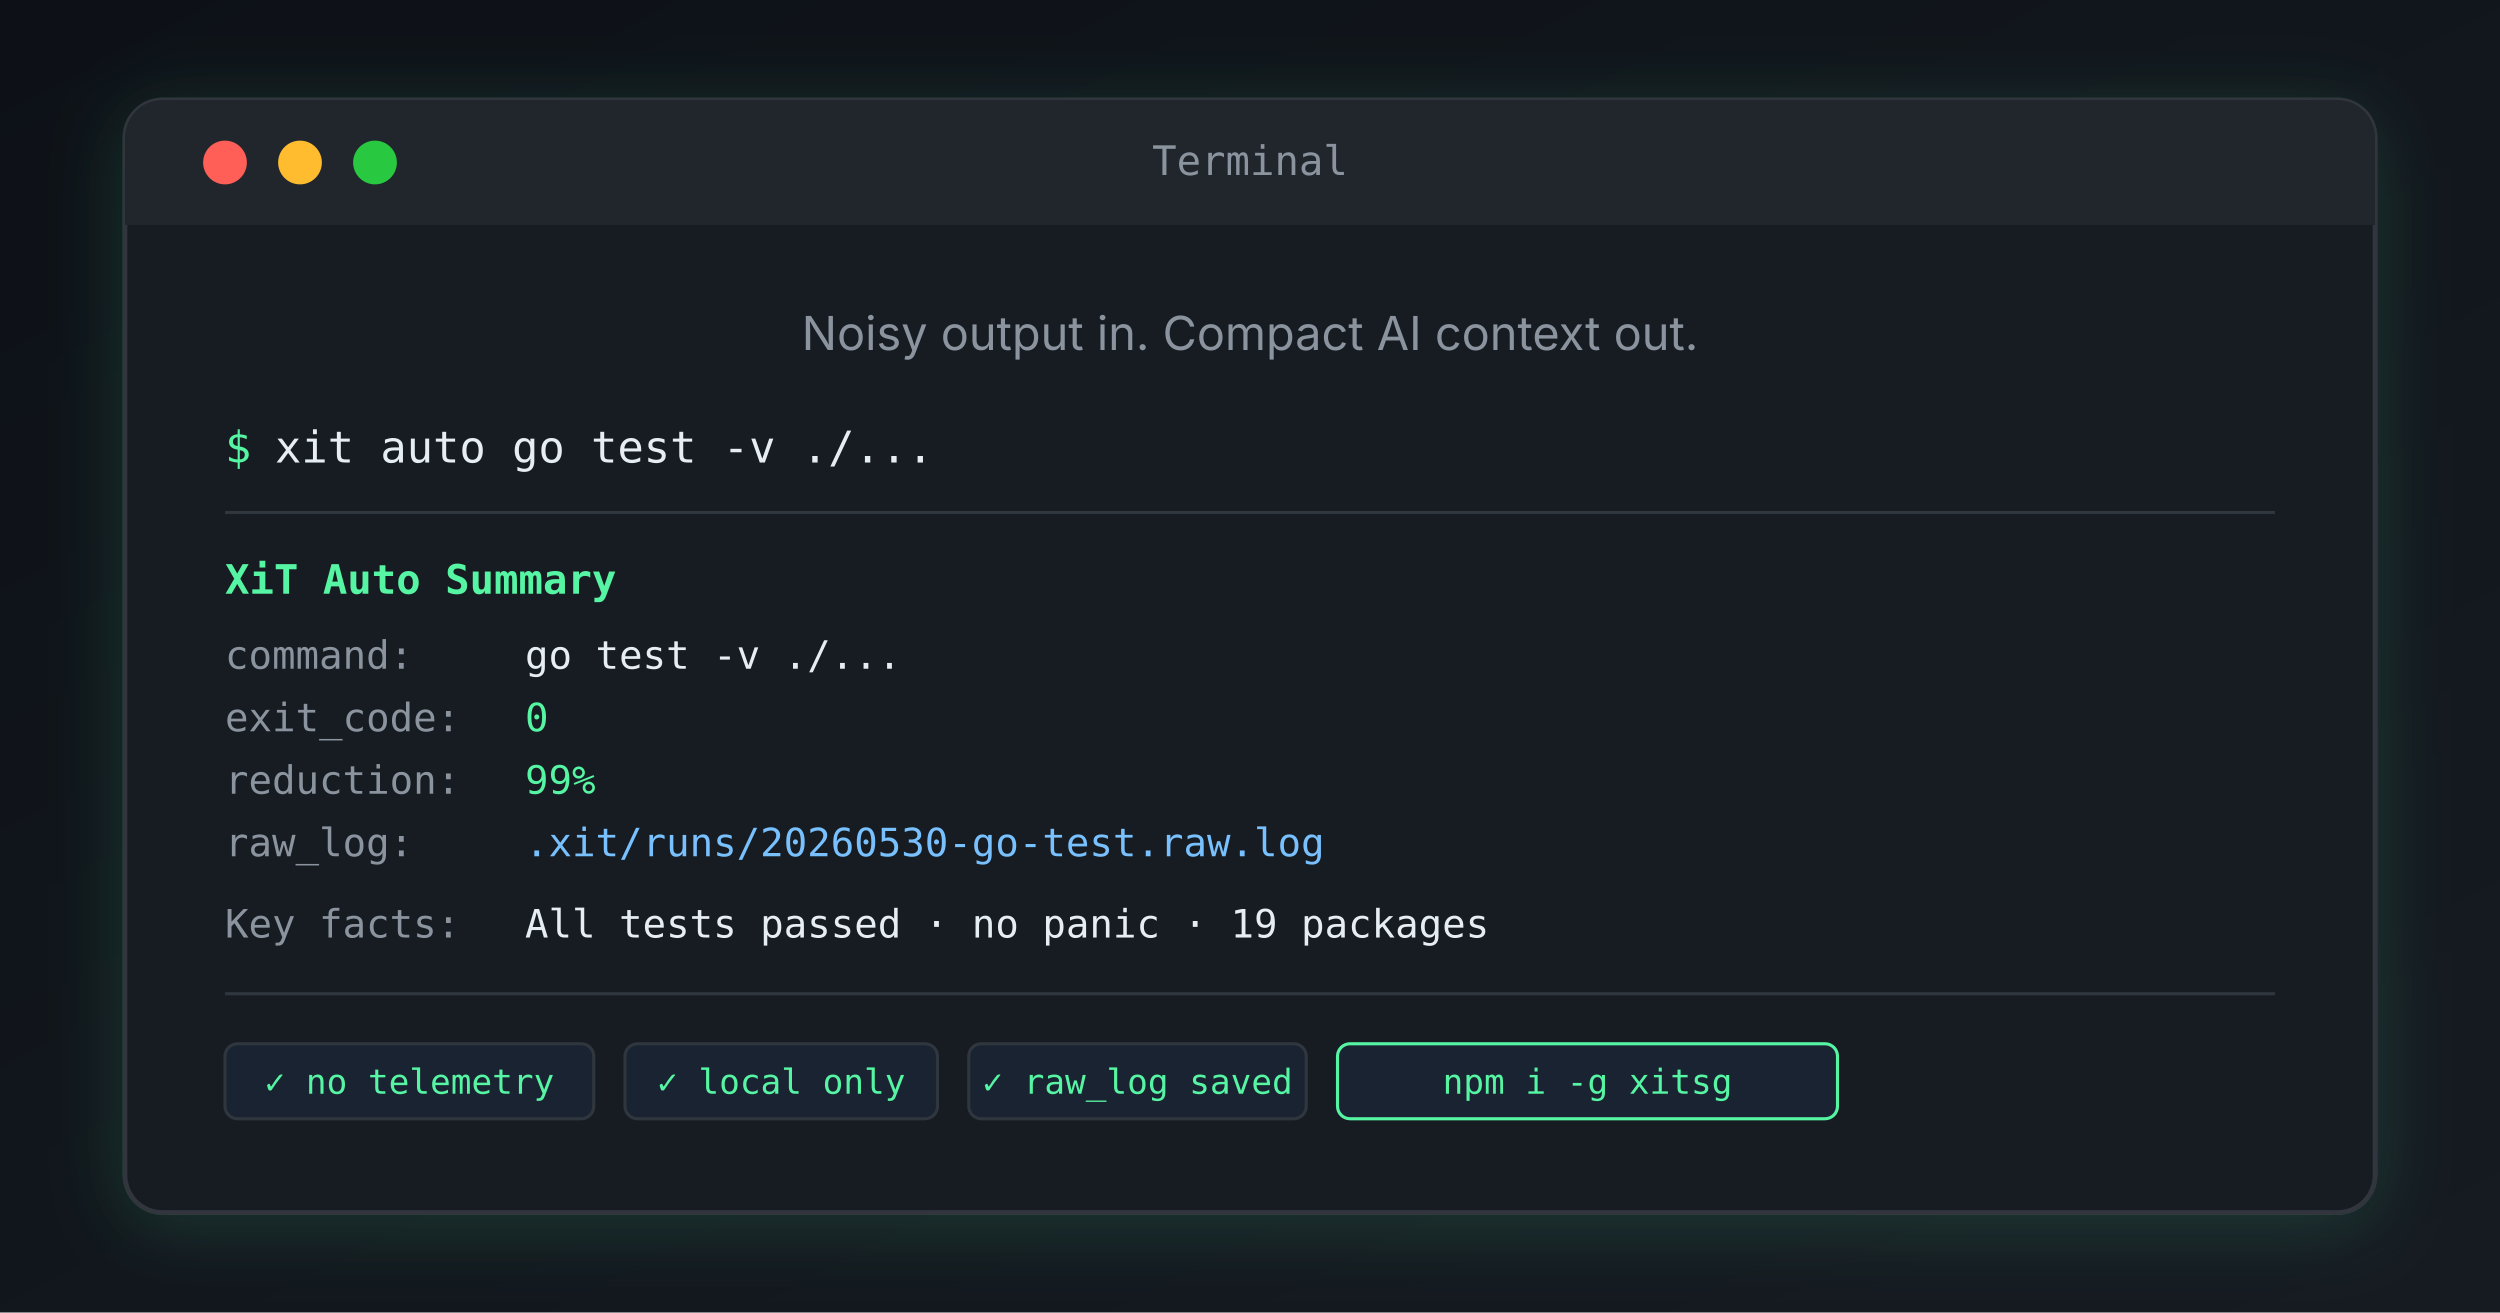
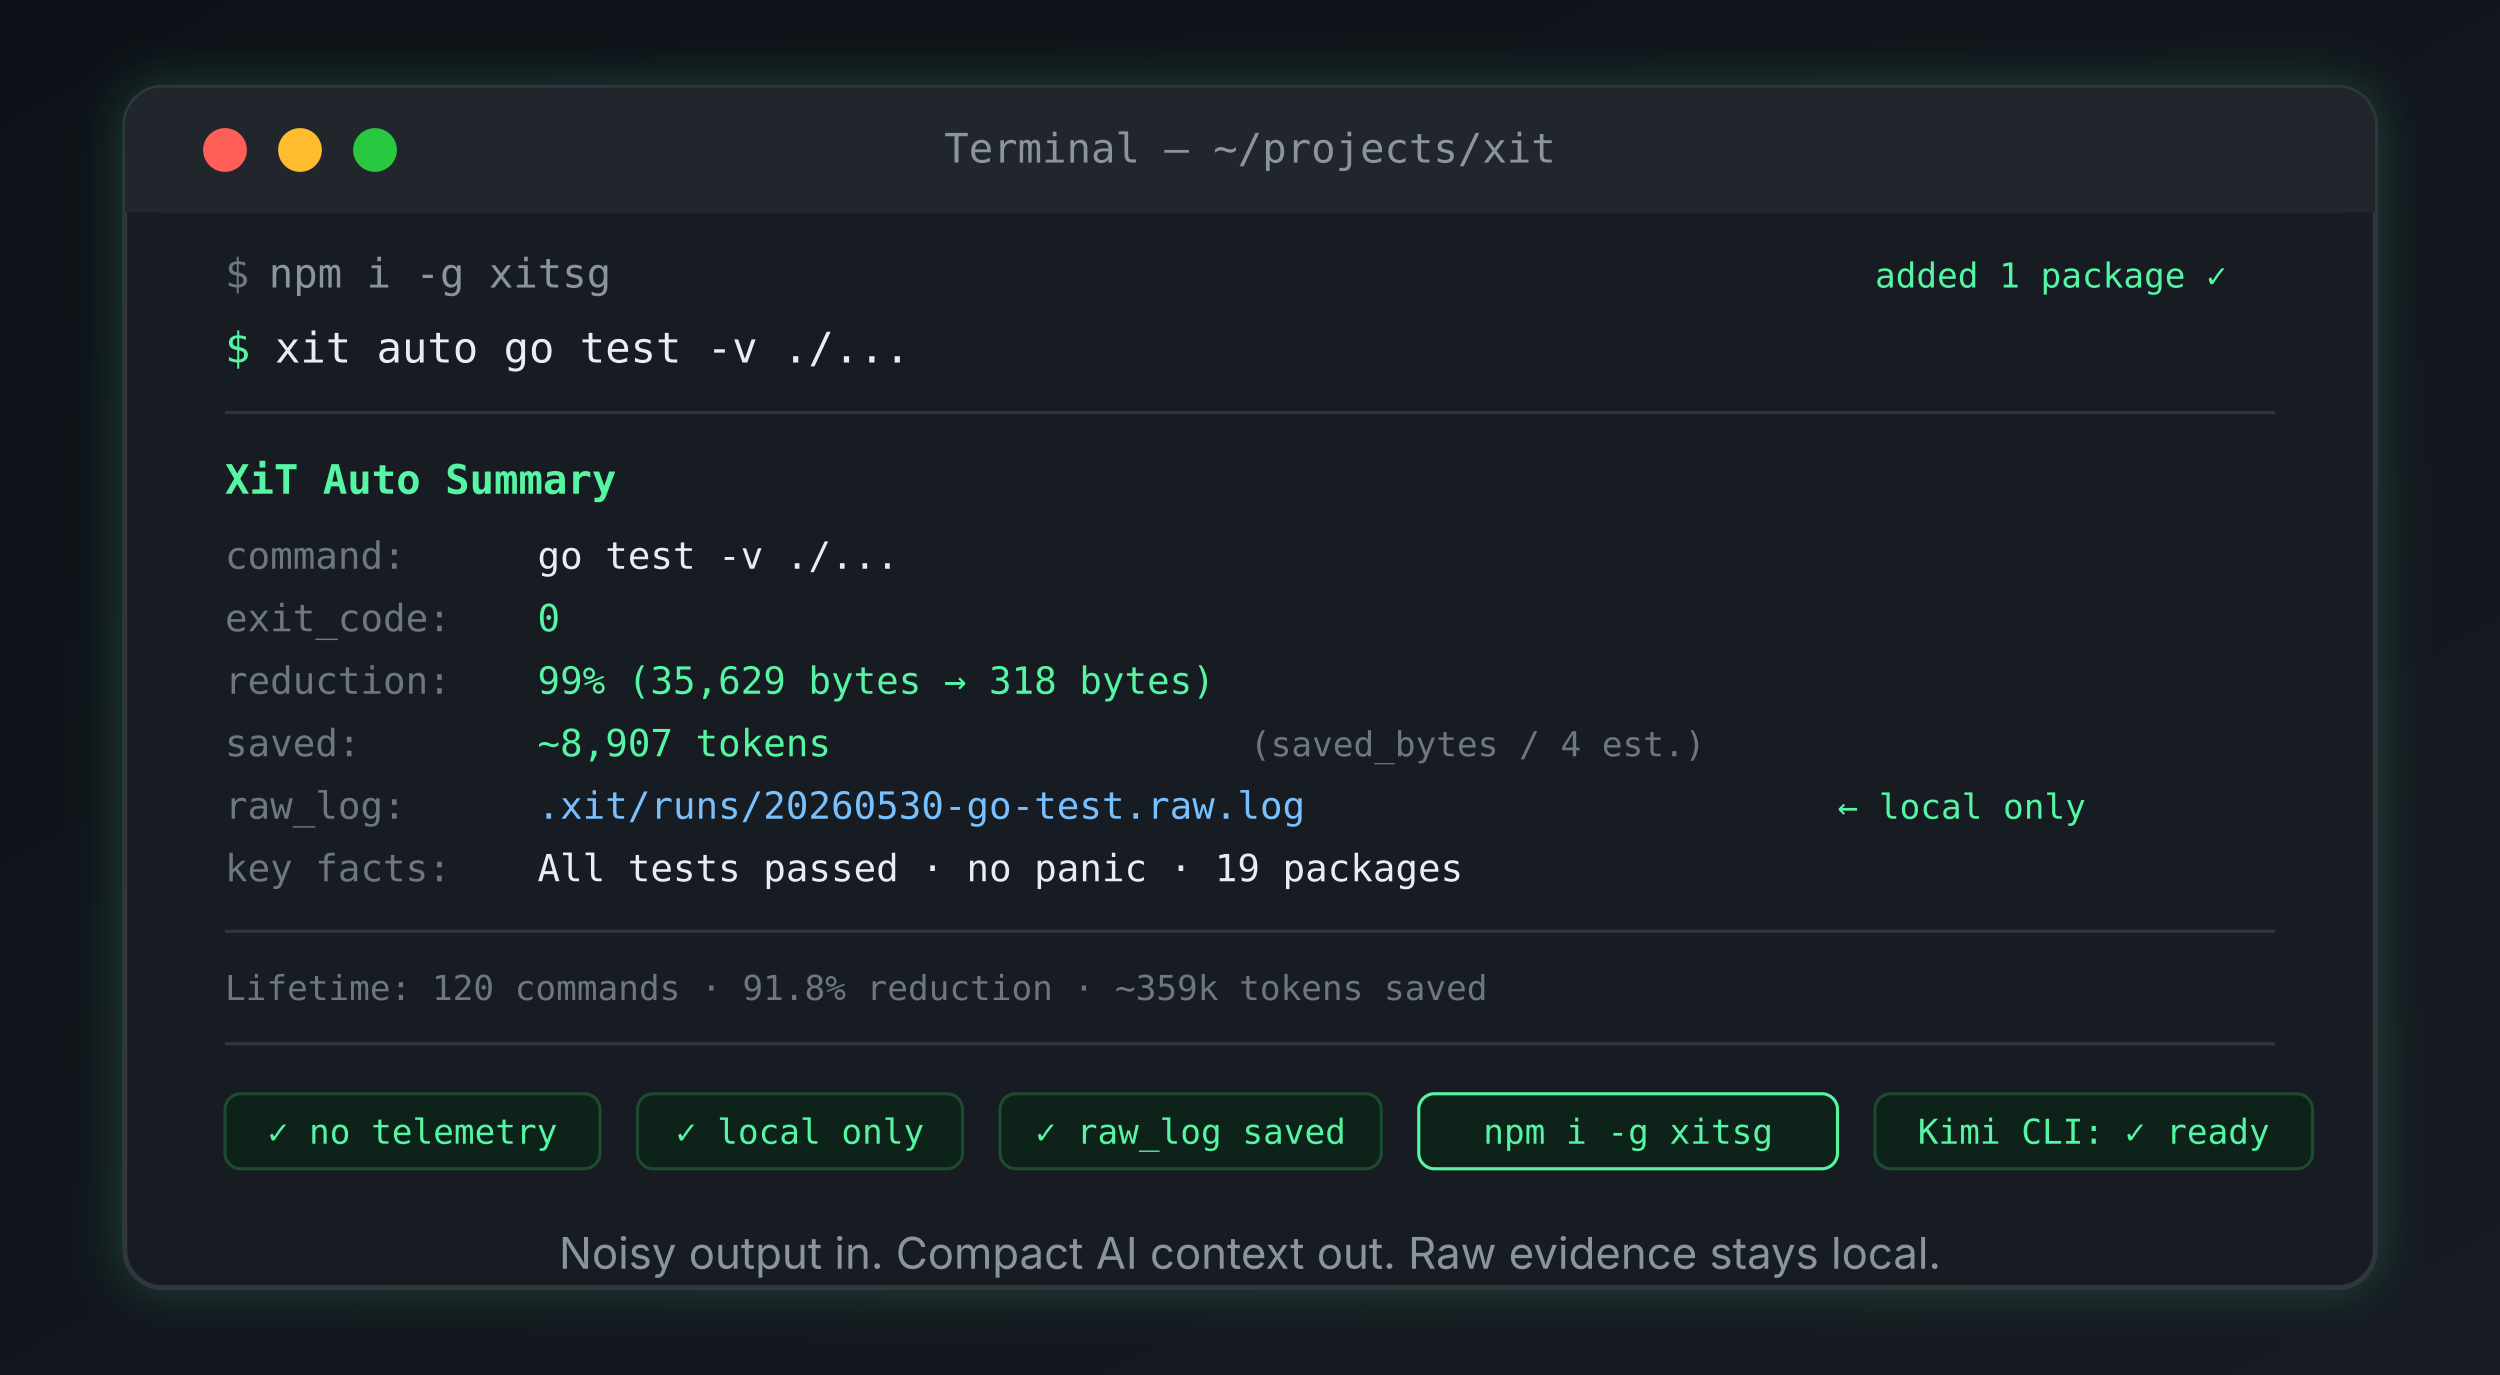
- <svg xmlns="http://www.w3.org/2000/svg" viewBox="0 0 800 420" width="800" height="420">
+ <svg xmlns="http://www.w3.org/2000/svg" viewBox="0 0 800 440" width="800" height="440">
  <defs>
-     <linearGradient id="bgGrad" x1="0" y1="0" x2="1" y2="1">
+     <linearGradient id="hbg" x1="0" y1="0" x2="1" y2="1">
      <stop offset="0%" stop-color="#0d1117" />
      <stop offset="100%" stop-color="#161b22" />
    </linearGradient>
-     <filter id="shadow">
-       <feDropShadow dx="0" dy="4" stdDeviation="12" flood-color="#56f5a3" flood-opacity="0.15" />
+     <filter id="glow">
+       <feDropShadow dx="0" dy="0" stdDeviation="8" flood-color="#56f5a3" flood-opacity="0.2" />
    </filter>
  </defs>
-   <rect width="800" height="420" fill="url(#bgGrad)" rx="0" />
-   <rect x="40" y="32" width="720" height="356" rx="12" fill="#161b22" stroke="#30363d" stroke-width="1.5" filter="url(#shadow)" />
-   <rect x="40" y="32" width="720" height="40" rx="12" fill="#21262d" />
-   <rect x="40" y="56" width="720" height="16" fill="#21262d" />
-   <circle cx="72" cy="52" r="7" fill="#ff5f57" />
-   <circle cx="96" cy="52" r="7" fill="#febc2e" />
-   <circle cx="120" cy="52" r="7" fill="#28c840" />
-   <text x="400" y="56" font-family="ui-monospace, 'SF Mono', Menlo, monospace" font-size="13" fill="#8b949e" text-anchor="middle">Terminal</text>
-   <text x="400" y="112" font-family="-apple-system, BlinkMacSystemFont, 'Segoe UI', sans-serif" font-size="15" fill="#8b949e" text-anchor="middle">Noisy output in.  Compact AI context out.</text>
-   <text x="72" y="148" font-family="ui-monospace, 'SF Mono', Menlo, monospace" font-size="14" fill="#56f5a3">$</text>
-   <text x="88" y="148" font-family="ui-monospace, 'SF Mono', Menlo, monospace" font-size="14" fill="#e6edf3">xit auto go test -v ./...</text>
-   <line x1="72" y1="164" x2="728" y2="164" stroke="#30363d" stroke-width="1" />
-   <text x="72" y="190" font-family="ui-monospace, 'SF Mono', Menlo, monospace" font-size="13" fill="#56f5a3" font-weight="bold">XiT Auto Summary</text>
-   <text x="72" y="214" font-family="ui-monospace, 'SF Mono', Menlo, monospace" font-size="12.5" fill="#8b949e">command:    </text>
-   <text x="168" y="214" font-family="ui-monospace, 'SF Mono', Menlo, monospace" font-size="12.5" fill="#e6edf3">go test -v ./...</text>
-   <text x="72" y="234" font-family="ui-monospace, 'SF Mono', Menlo, monospace" font-size="12.5" fill="#8b949e">exit_code:  </text>
-   <text x="168" y="234" font-family="ui-monospace, 'SF Mono', Menlo, monospace" font-size="12.5" fill="#56f5a3">0</text>
-   <text x="72" y="254" font-family="ui-monospace, 'SF Mono', Menlo, monospace" font-size="12.5" fill="#8b949e">reduction:  </text>
-   <text x="168" y="254" font-family="ui-monospace, 'SF Mono', Menlo, monospace" font-size="12.5" fill="#56f5a3">99%</text>
-   <text x="72" y="274" font-family="ui-monospace, 'SF Mono', Menlo, monospace" font-size="12.5" fill="#8b949e">raw_log:    </text>
-   <text x="168" y="274" font-family="ui-monospace, 'SF Mono', Menlo, monospace" font-size="12.5" fill="#79c0ff">.xit/runs/20260530-go-test.raw.log</text>
-   <text x="72" y="300" font-family="ui-monospace, 'SF Mono', Menlo, monospace" font-size="12.5" fill="#8b949e">Key facts:  </text>
-   <text x="168" y="300" font-family="ui-monospace, 'SF Mono', Menlo, monospace" font-size="12.5" fill="#e6edf3">All tests passed · no panic · 19 packages</text>
-   <line x1="72" y1="318" x2="728" y2="318" stroke="#30363d" stroke-width="1" />
-   <rect x="72" y="334" width="118" height="24" rx="4" fill="#1a2332" stroke="#30363d" stroke-width="1" />
-   <text x="131" y="350" font-family="ui-monospace, 'SF Mono', Menlo, monospace" font-size="11" fill="#56f5a3" text-anchor="middle">✓ no telemetry</text>
-   <rect x="200" y="334" width="100" height="24" rx="4" fill="#1a2332" stroke="#30363d" stroke-width="1" />
-   <text x="250" y="350" font-family="ui-monospace, 'SF Mono', Menlo, monospace" font-size="11" fill="#56f5a3" text-anchor="middle">✓ local only</text>
-   <rect x="310" y="334" width="108" height="24" rx="4" fill="#1a2332" stroke="#30363d" stroke-width="1" />
-   <text x="364" y="350" font-family="ui-monospace, 'SF Mono', Menlo, monospace" font-size="11" fill="#56f5a3" text-anchor="middle">✓ raw_log saved</text>
-   <rect x="428" y="334" width="160" height="24" rx="4" fill="#1a2332" stroke="#56f5a3" stroke-width="1" />
-   <text x="508" y="350" font-family="ui-monospace, 'SF Mono', Menlo, monospace" font-size="11" fill="#56f5a3" text-anchor="middle">npm i -g xitsg</text>
+   <rect width="800" height="440" fill="url(#hbg)" />
+   <rect x="40" y="28" width="720" height="384" rx="12" fill="#161b22" stroke="#30363d" stroke-width="1.5" filter="url(#glow)" />
+   <rect x="40" y="28" width="720" height="40" rx="12" fill="#21262d" />
+   <rect x="40" y="52" width="720" height="16" fill="#21262d" />
+   <circle cx="72" cy="48" r="7" fill="#ff5f57" />
+   <circle cx="96" cy="48" r="7" fill="#febc2e" />
+   <circle cx="120" cy="48" r="7" fill="#28c840" />
+   <text x="400" y="52" font-family="ui-monospace, 'SF Mono', Menlo, monospace" font-size="13" fill="#8b949e" text-anchor="middle">Terminal — ~/projects/xit</text>
+   <text x="72" y="92" font-family="ui-monospace, 'SF Mono', Menlo, monospace" font-size="13" fill="#6e7681">$</text>
+   <text x="86" y="92" font-family="ui-monospace, 'SF Mono', Menlo, monospace" font-size="13" fill="#8b949e">npm i -g xitsg</text>
+   <text x="600" y="92" font-family="ui-monospace, 'SF Mono', Menlo, monospace" font-size="11" fill="#56f5a3">added 1 package ✓</text>
+   <text x="72" y="116" font-family="ui-monospace, 'SF Mono', Menlo, monospace" font-size="13.5" fill="#56f5a3">$</text>
+   <text x="88" y="116" font-family="ui-monospace, 'SF Mono', Menlo, monospace" font-size="13.5" fill="#e6edf3">xit auto go test -v ./...</text>
+   <line x1="72" y1="132" x2="728" y2="132" stroke="#30363d" stroke-width="1" />
+   <text x="72" y="158" font-family="ui-monospace, 'SF Mono', Menlo, monospace" font-size="13" fill="#56f5a3" font-weight="bold">XiT Auto Summary</text>
+   <text x="72" y="182" font-family="ui-monospace, 'SF Mono', Menlo, monospace" font-size="12" fill="#6e7681">command:    </text>
+   <text x="172" y="182" font-family="ui-monospace, 'SF Mono', Menlo, monospace" font-size="12" fill="#e6edf3">go test -v ./...</text>
+   <text x="72" y="202" font-family="ui-monospace, 'SF Mono', Menlo, monospace" font-size="12" fill="#6e7681">exit_code:  </text>
+   <text x="172" y="202" font-family="ui-monospace, 'SF Mono', Menlo, monospace" font-size="12" fill="#56f5a3">0</text>
+   <text x="72" y="222" font-family="ui-monospace, 'SF Mono', Menlo, monospace" font-size="12" fill="#6e7681">reduction:  </text>
+   <text x="172" y="222" font-family="ui-monospace, 'SF Mono', Menlo, monospace" font-size="12" fill="#56f5a3">99%  (35,629 bytes → 318 bytes)</text>
+   <text x="72" y="242" font-family="ui-monospace, 'SF Mono', Menlo, monospace" font-size="12" fill="#6e7681">saved:      </text>
+   <text x="172" y="242" font-family="ui-monospace, 'SF Mono', Menlo, monospace" font-size="12" fill="#56f5a3">~8,907 tokens  </text>
+   <text x="400" y="242" font-family="ui-monospace, 'SF Mono', Menlo, monospace" font-size="11" fill="#6e7681">(saved_bytes / 4 est.)</text>
+   <text x="72" y="262" font-family="ui-monospace, 'SF Mono', Menlo, monospace" font-size="12" fill="#6e7681">raw_log:    </text>
+   <text x="172" y="262" font-family="ui-monospace, 'SF Mono', Menlo, monospace" font-size="12" fill="#79c0ff">.xit/runs/20260530-go-test.raw.log  </text>
+   <text x="588" y="262" font-family="ui-monospace, 'SF Mono', Menlo, monospace" font-size="11" fill="#56f5a3">← local only</text>
+   <text x="72" y="282" font-family="ui-monospace, 'SF Mono', Menlo, monospace" font-size="12" fill="#6e7681">key facts:  </text>
+   <text x="172" y="282" font-family="ui-monospace, 'SF Mono', Menlo, monospace" font-size="12" fill="#e6edf3">All tests passed · no panic · 19 packages</text>
+   <line x1="72" y1="298" x2="728" y2="298" stroke="#30363d" stroke-width="1" />
+   <text x="72" y="320" font-family="ui-monospace, 'SF Mono', Menlo, monospace" font-size="11" fill="#6e7681">Lifetime: 120 commands · 91.8% reduction · ~359k tokens saved</text>
+   <line x1="72" y1="334" x2="728" y2="334" stroke="#30363d" stroke-width="1" />
+   <rect x="72" y="350" width="120" height="24" rx="5" fill="#0d2218" stroke="#1e4a30" stroke-width="1" />
+   <text x="132" y="366" font-family="ui-monospace, 'SF Mono', Menlo, monospace" font-size="11" fill="#56f5a3" text-anchor="middle">✓ no telemetry</text>
+   <rect x="204" y="350" width="104" height="24" rx="5" fill="#0d2218" stroke="#1e4a30" stroke-width="1" />
+   <text x="256" y="366" font-family="ui-monospace, 'SF Mono', Menlo, monospace" font-size="11" fill="#56f5a3" text-anchor="middle">✓ local only</text>
+   <rect x="320" y="350" width="122" height="24" rx="5" fill="#0d2218" stroke="#1e4a30" stroke-width="1" />
+   <text x="381" y="366" font-family="ui-monospace, 'SF Mono', Menlo, monospace" font-size="11" fill="#56f5a3" text-anchor="middle">✓ raw_log saved</text>
+   <rect x="454" y="350" width="134" height="24" rx="5" fill="#0d2218" stroke="#56f5a3" stroke-width="1" />
+   <text x="521" y="366" font-family="ui-monospace, 'SF Mono', Menlo, monospace" font-size="11" fill="#56f5a3" text-anchor="middle">npm i -g xitsg</text>
+   <rect x="600" y="350" width="140" height="24" rx="5" fill="#0d2218" stroke="#1e4a30" stroke-width="1" />
+   <text x="670" y="366" font-family="ui-monospace, 'SF Mono', Menlo, monospace" font-size="11" fill="#56f5a3" text-anchor="middle">Kimi CLI: ✓ ready</text>
+   <text x="400" y="406" font-family="-apple-system, BlinkMacSystemFont, 'Segoe UI', sans-serif" font-size="14" fill="#8b949e" text-anchor="middle">Noisy output in.  Compact AI context out.  Raw evidence stays local.</text>
</svg>
